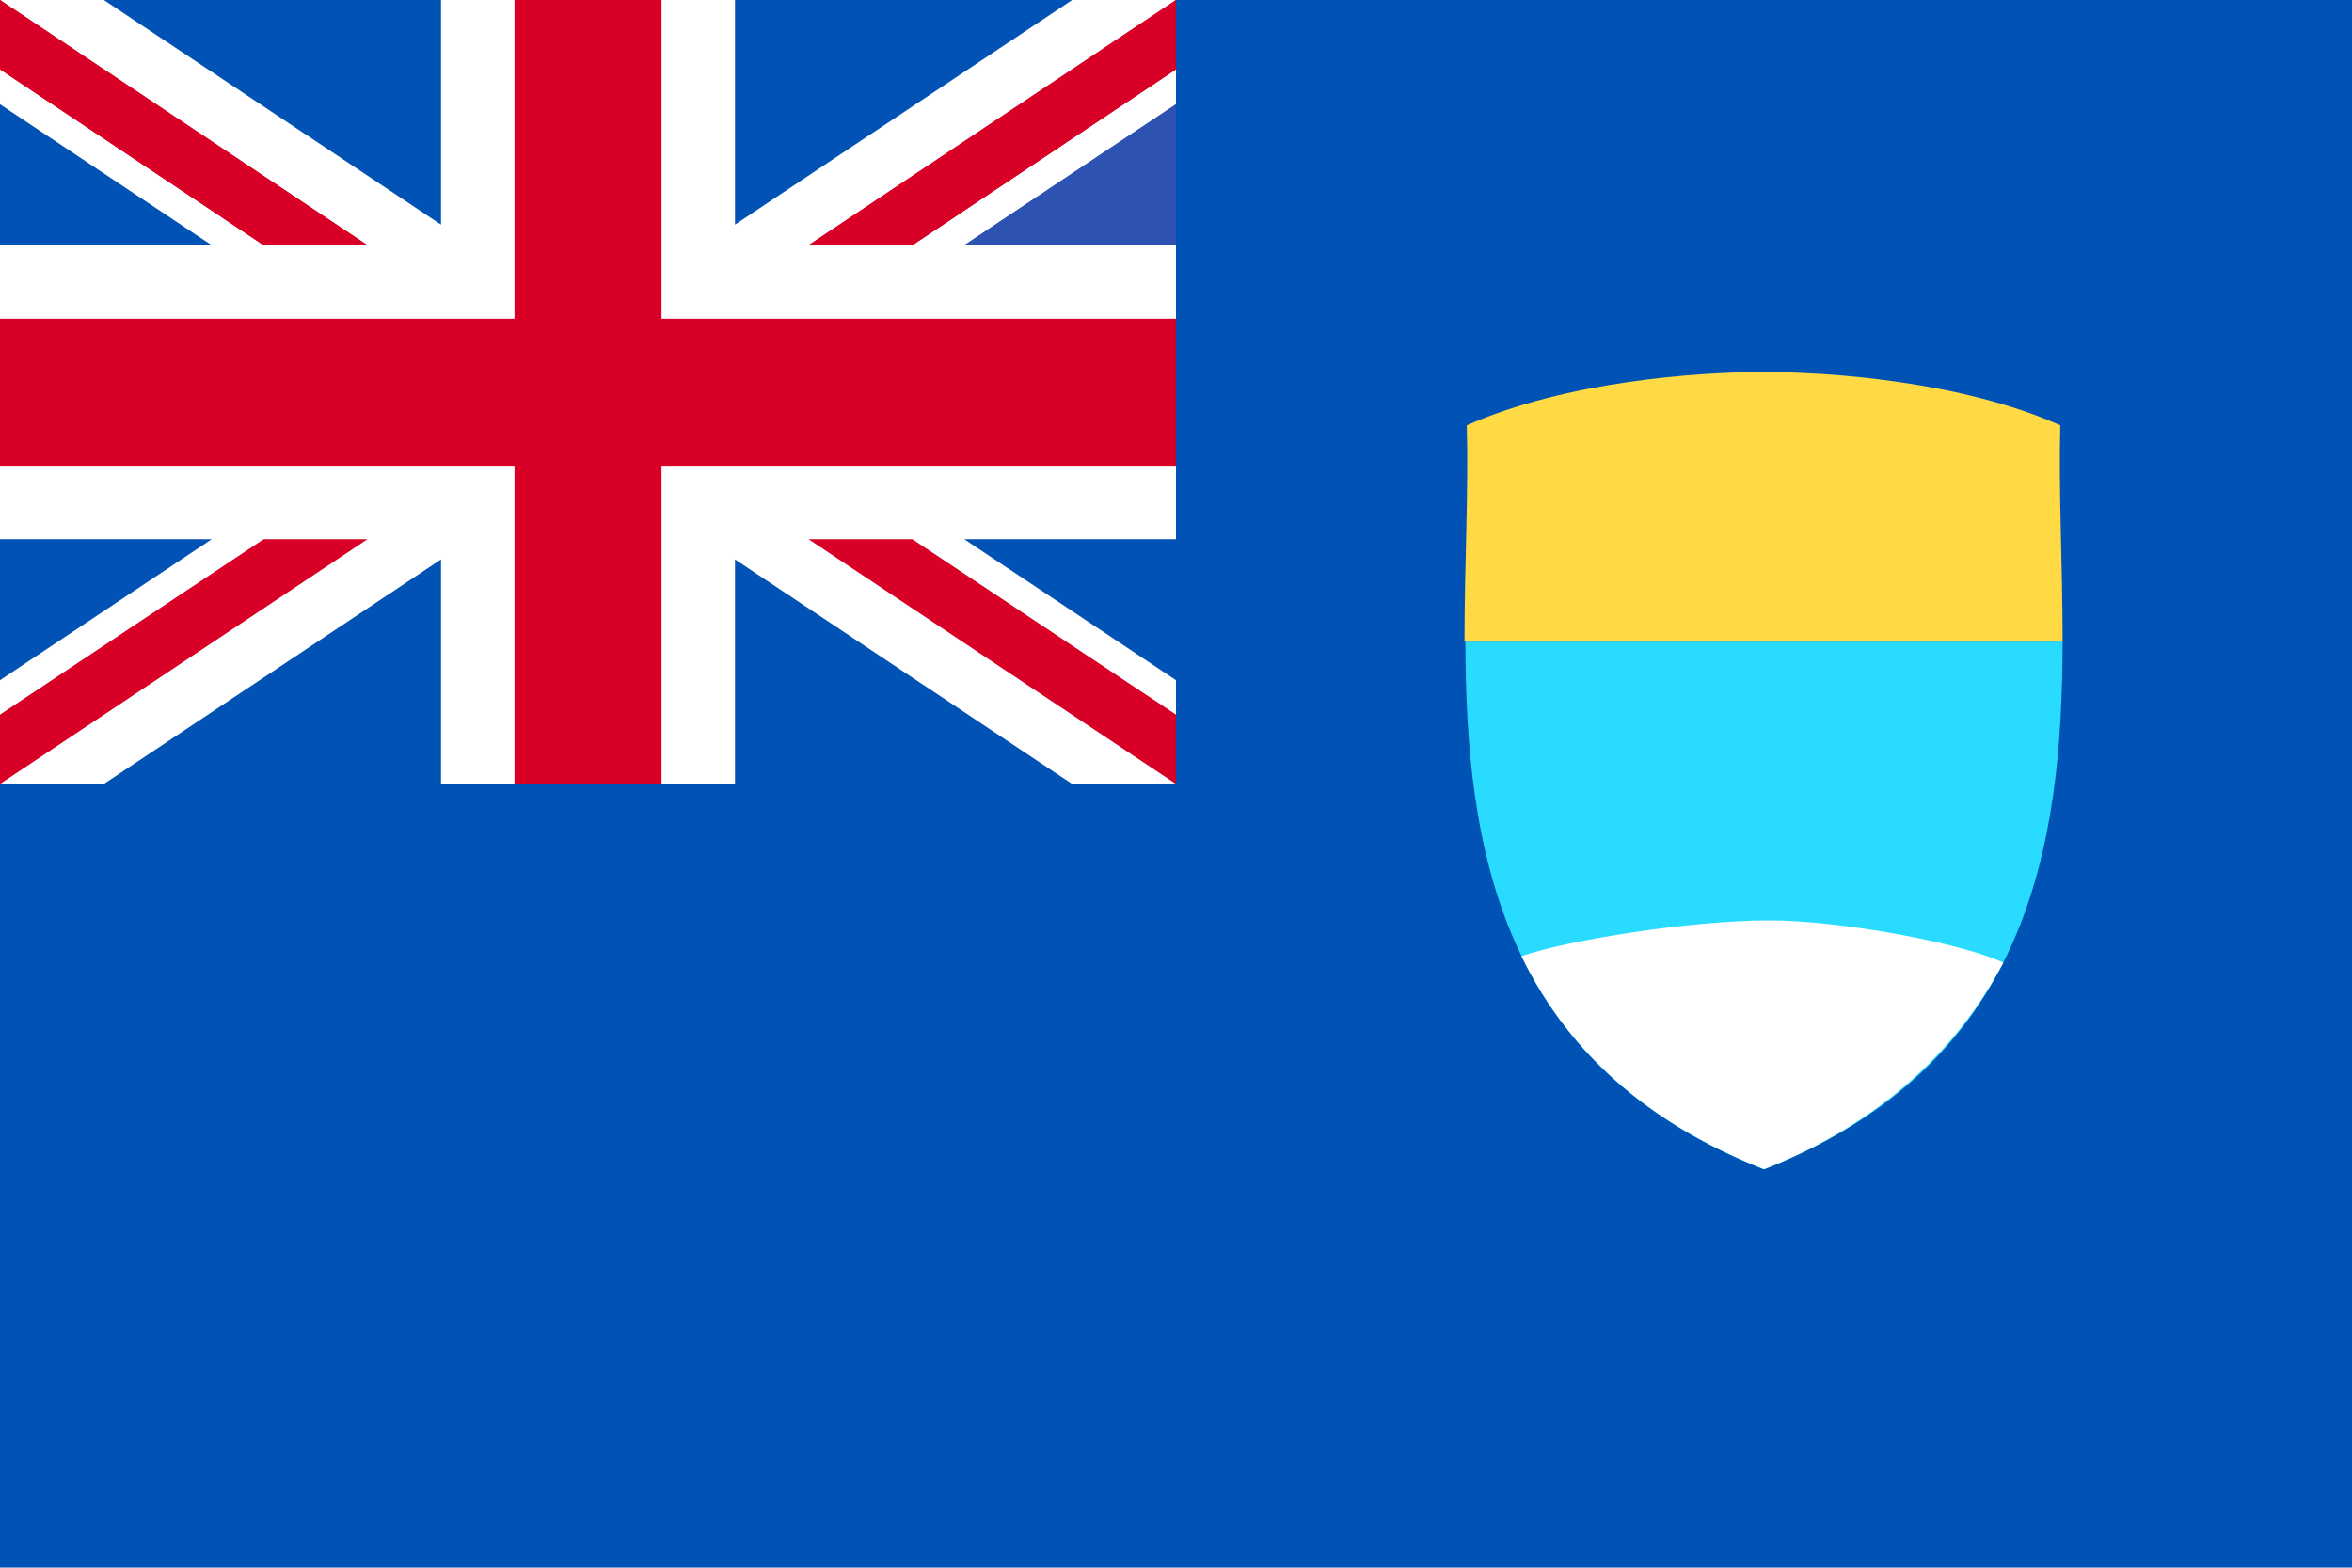
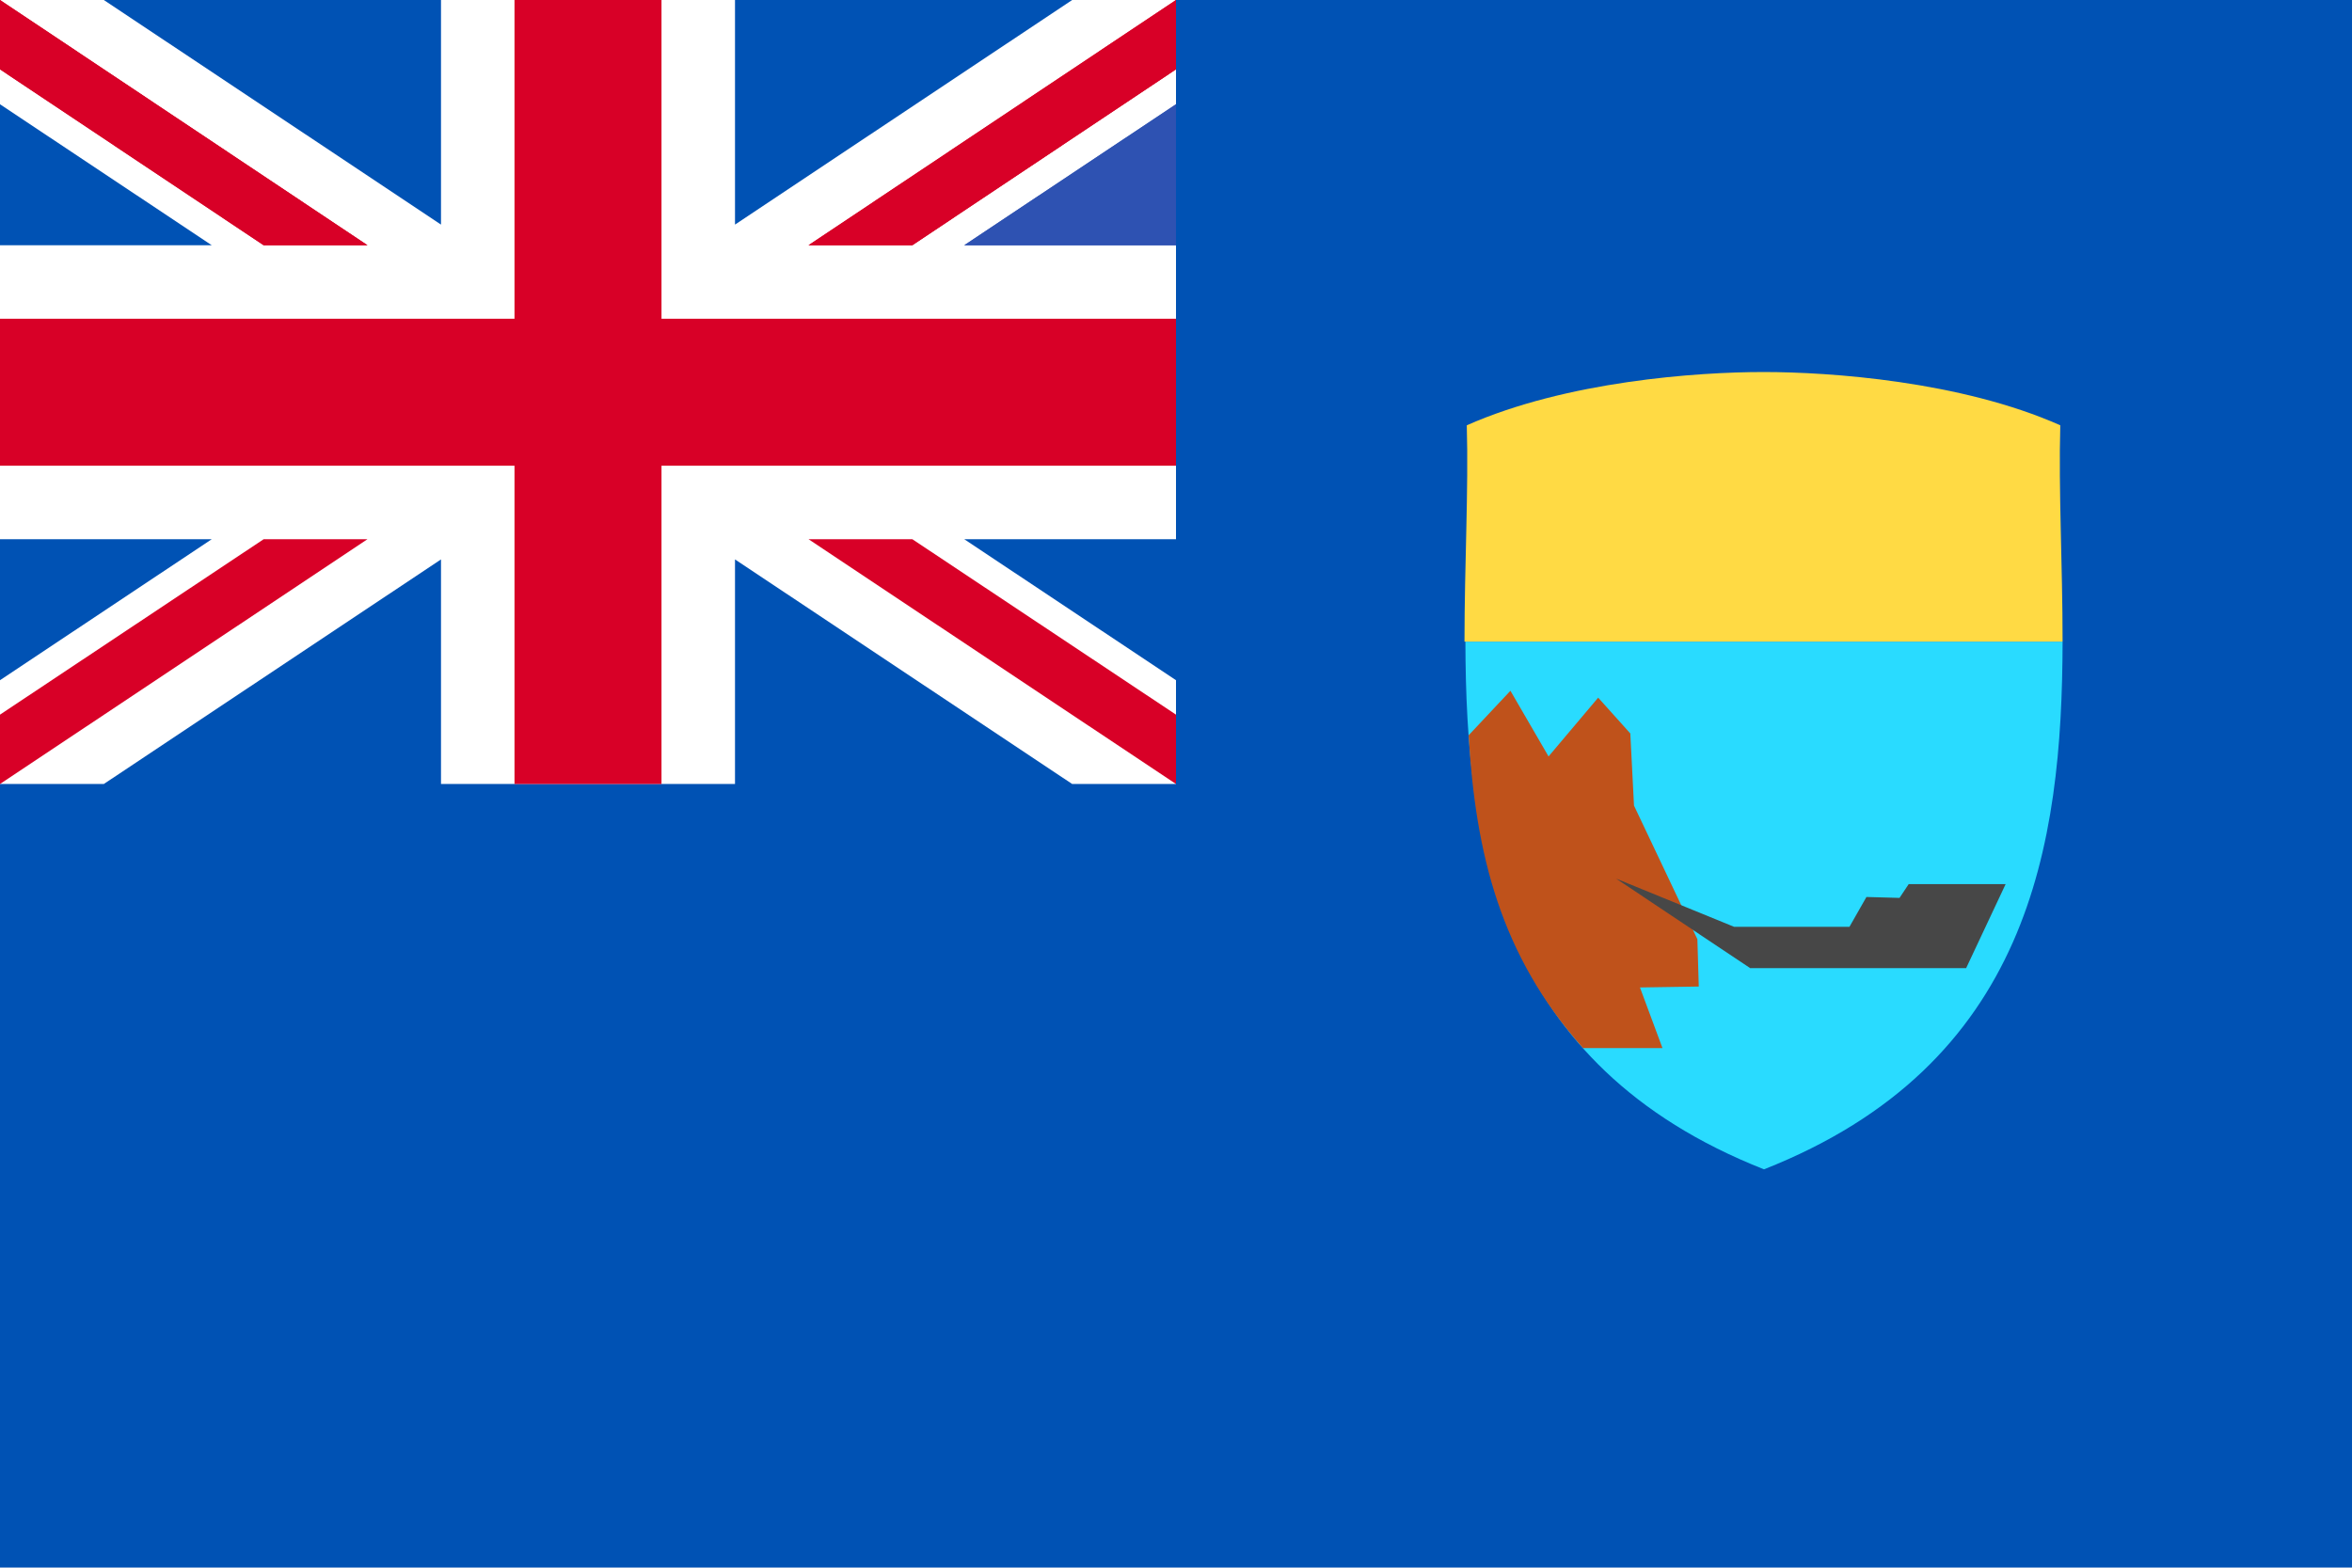
<svg xmlns="http://www.w3.org/2000/svg" version="1.1" viewBox="0 0 512 341.3">
  <rect y="0" fill="#0052B4" width="512" height="341.3" />
  <polygon fill="#FFFFFF" points="256,0 256,117.4 209.9,117.4 256,148.1 256,170.7 233.4,170.7 160,121.8 160,170.7 96,170.7 96,121.8  22.6,170.7 0,170.7 0,148.1 46.1,117.4 0,117.4 0,53.4 46.1,53.4 0,22.7 0,0 22.6,0 96,48.9 96,0 160,0 160,48.9 233.4,0 " />
  <g>
    <polygon fill="#D80027" points="144,0 112,0 112,69.4 0,69.4 0,101.4 112,101.4 112,170.7 144,170.7 144,101.4 256,101.4 256,69.4   144,69.4  " />
    <polygon fill="#D80027" points="0,0 0,15.1 57.4,53.4 80,53.4  " />
    <polygon fill="#D80027" points="256,0 256,15.1 198.6,53.4 176,53.4  " />
  </g>
  <polygon fill="#2E52B2" points="256,22.7 256,53.4 209.9,53.4 " />
  <g>
    <polygon fill="#D80027" points="0,0 0,15.1 57.4,53.4 80,53.4  " />
    <polygon fill="#D80027" points="256,0 256,15.1 198.6,53.4 176,53.4  " />
  </g>
  <polygon fill="#2E52B2" points="256,22.7 256,53.4 209.9,53.4 " />
  <g>
    <polygon fill="#D80027" points="0,170.7 0,155.6 57.4,117.4 80,117.4  " />
    <polygon fill="#D80027" points="256,170.7 256,155.6 198.6,117.4 176,117.4  " />
  </g>
  <g>
-     <path fill="#29DBFF" d="M449,139.7c-0.1,44.4-7.2,92.1-65,114.9c-57.8-22.8-64.9-70.5-65-114.9H449z" />
-     <path fill="#FFFFFF" d="M384,254.6c26.2-10.3,42.7-27.1,52.1-45l0,0c-9.1-4.3-35.5-9.2-51-9.2c-17,0-44,4.3-53.9,7.8   C340.5,227.2,356.5,243.7,384,254.6z" />
+     <path fill="#29DBFF" d="M449,139.7c-0.1,44.4-7.2,92.1-65,114.9c-57.8-22.8-64.9-70.5-65-114.9L449,139.7L449,139.7z" />
    <path fill="#ffda44" d="M449,139.7c0-16.7-0.9-32.9-0.5-47.1C426.9,83,398.4,81,383.9,81s-42.9,2-64.6,11.6   c0.4,14.2-0.5,30.4-0.5,47.1H449z" />
+     <path fill="#BF521B" d="M369.5,204.5l0.3,10.3L357,215l4.9,13.2l-17.3,0c-18-20.2-23.4-42.4-24.9-68.1l9.1-9.7l8.3,14.3l10.8-12.8   l7,7.8l0.8,15.7L369.5,204.5z" />
  </g>
+   <polygon fill="#474747" points="436.6,192.5 428,210.8 381,210.8 351.8,191.3 377.5,201.8 402.6,201.8 406.3,195.3 413.5,195.5  415.5,192.5 " />
</svg>
